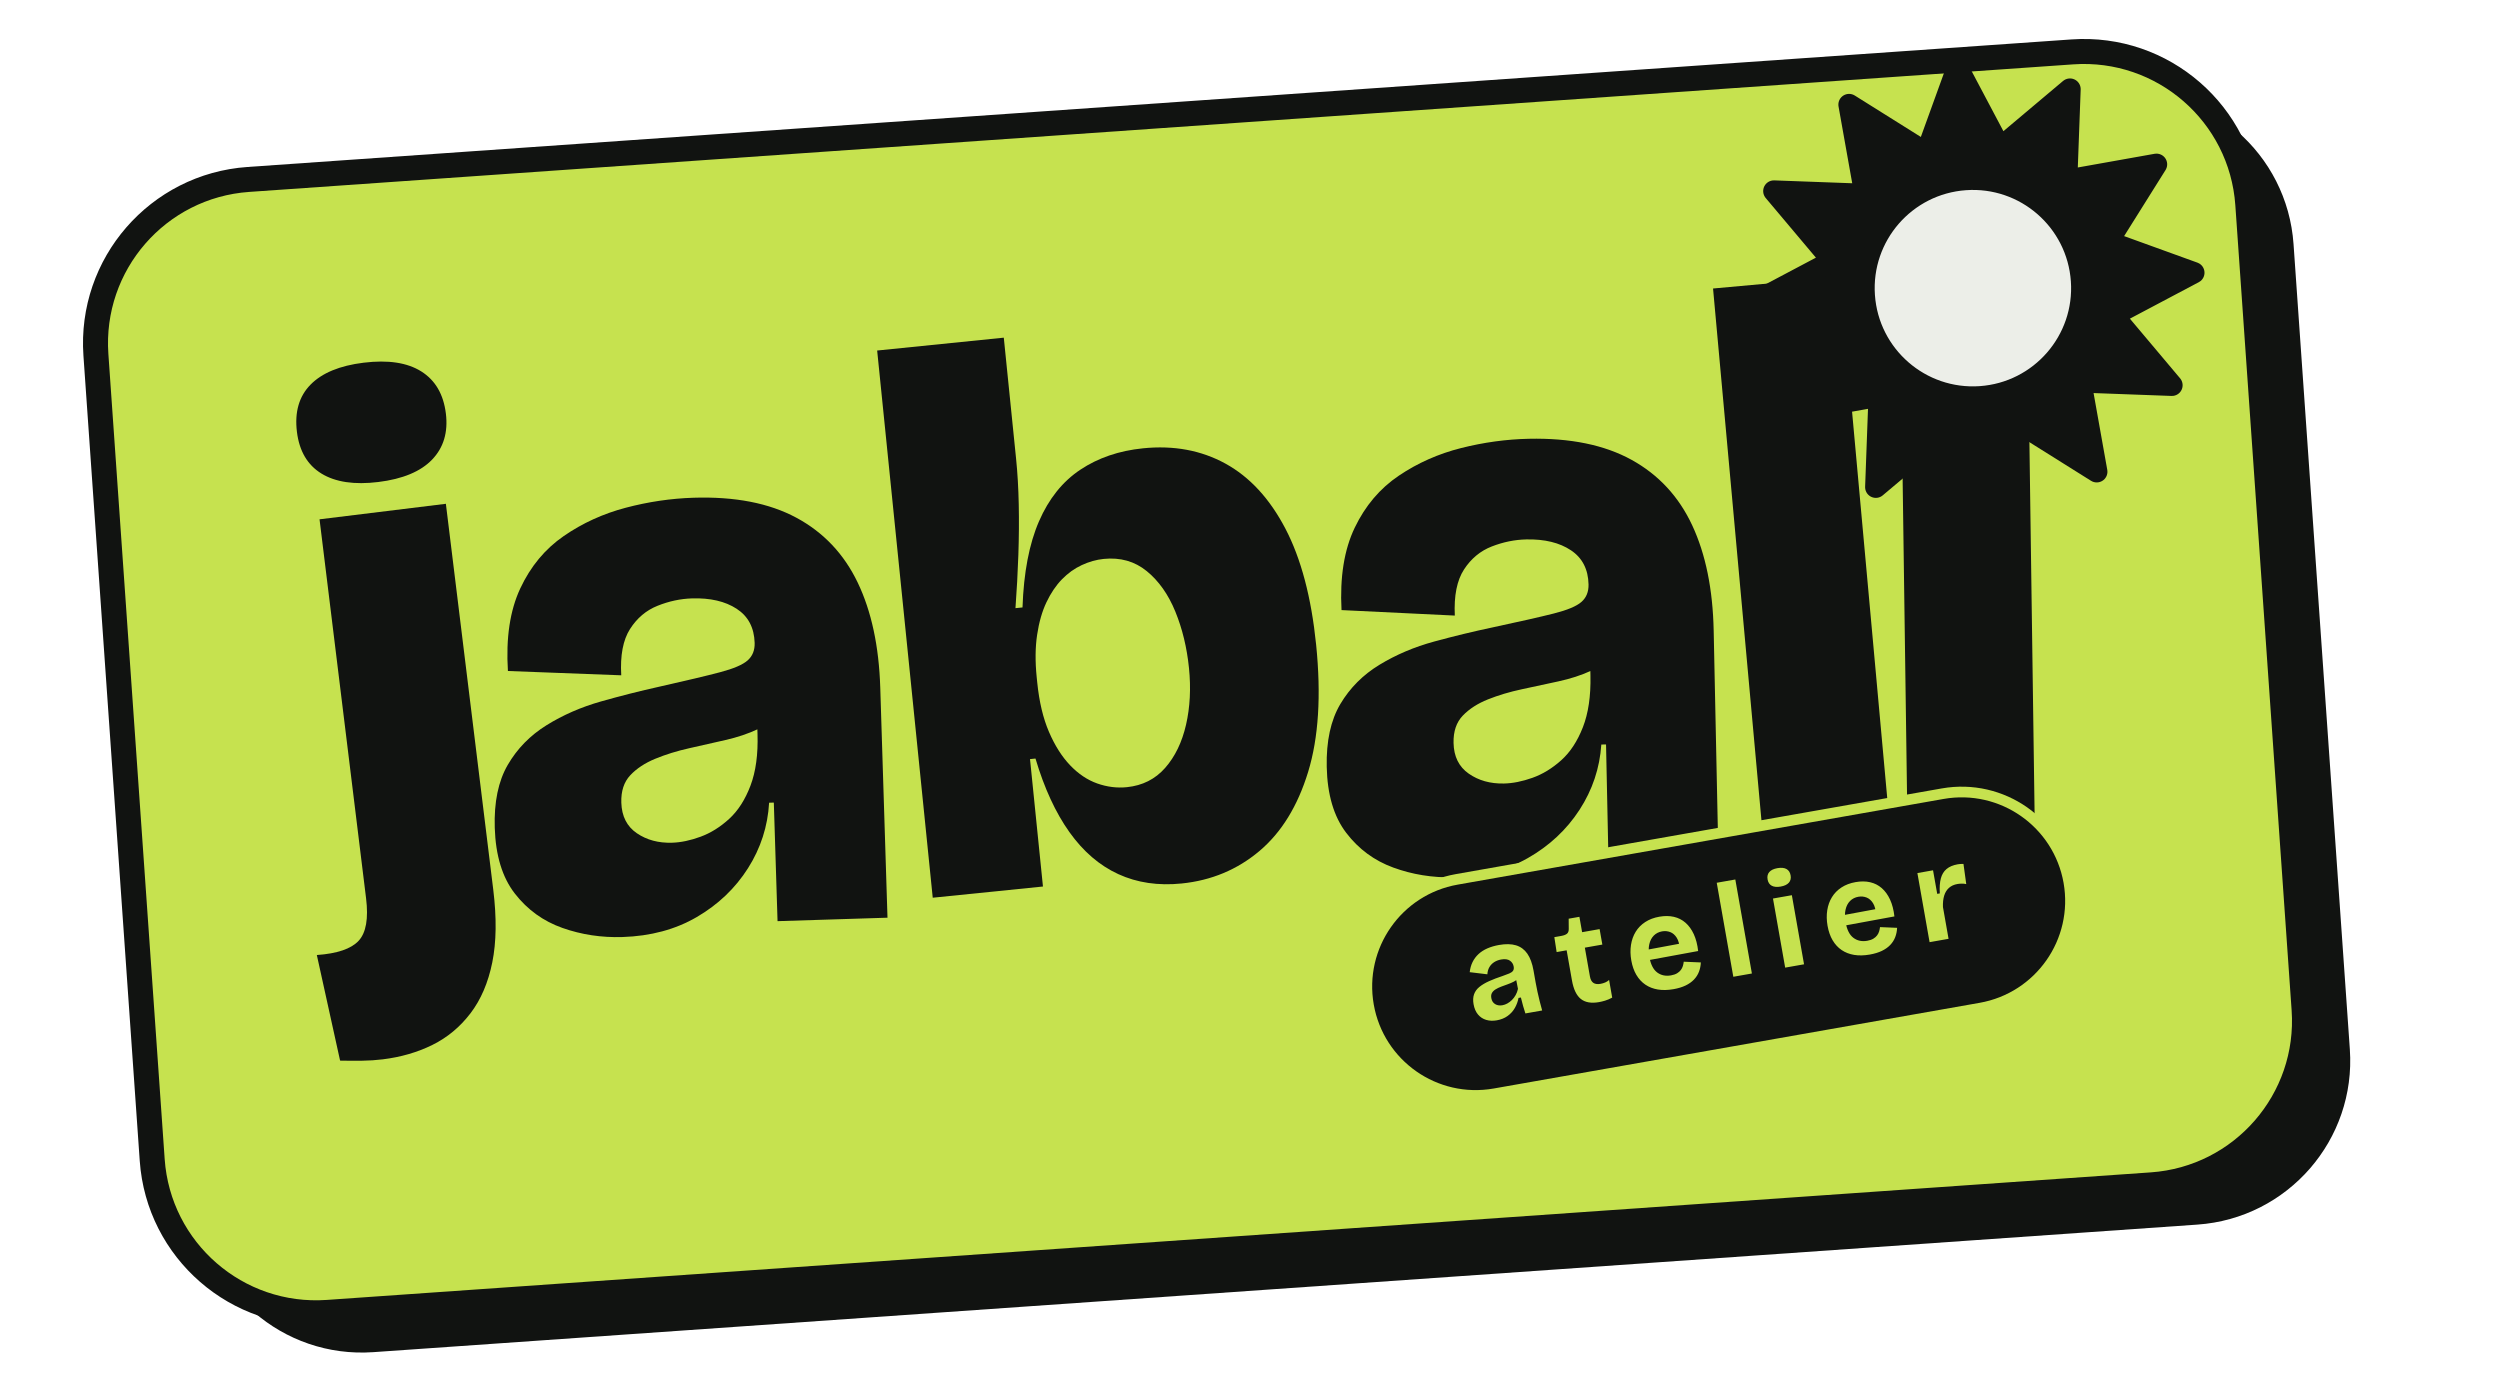
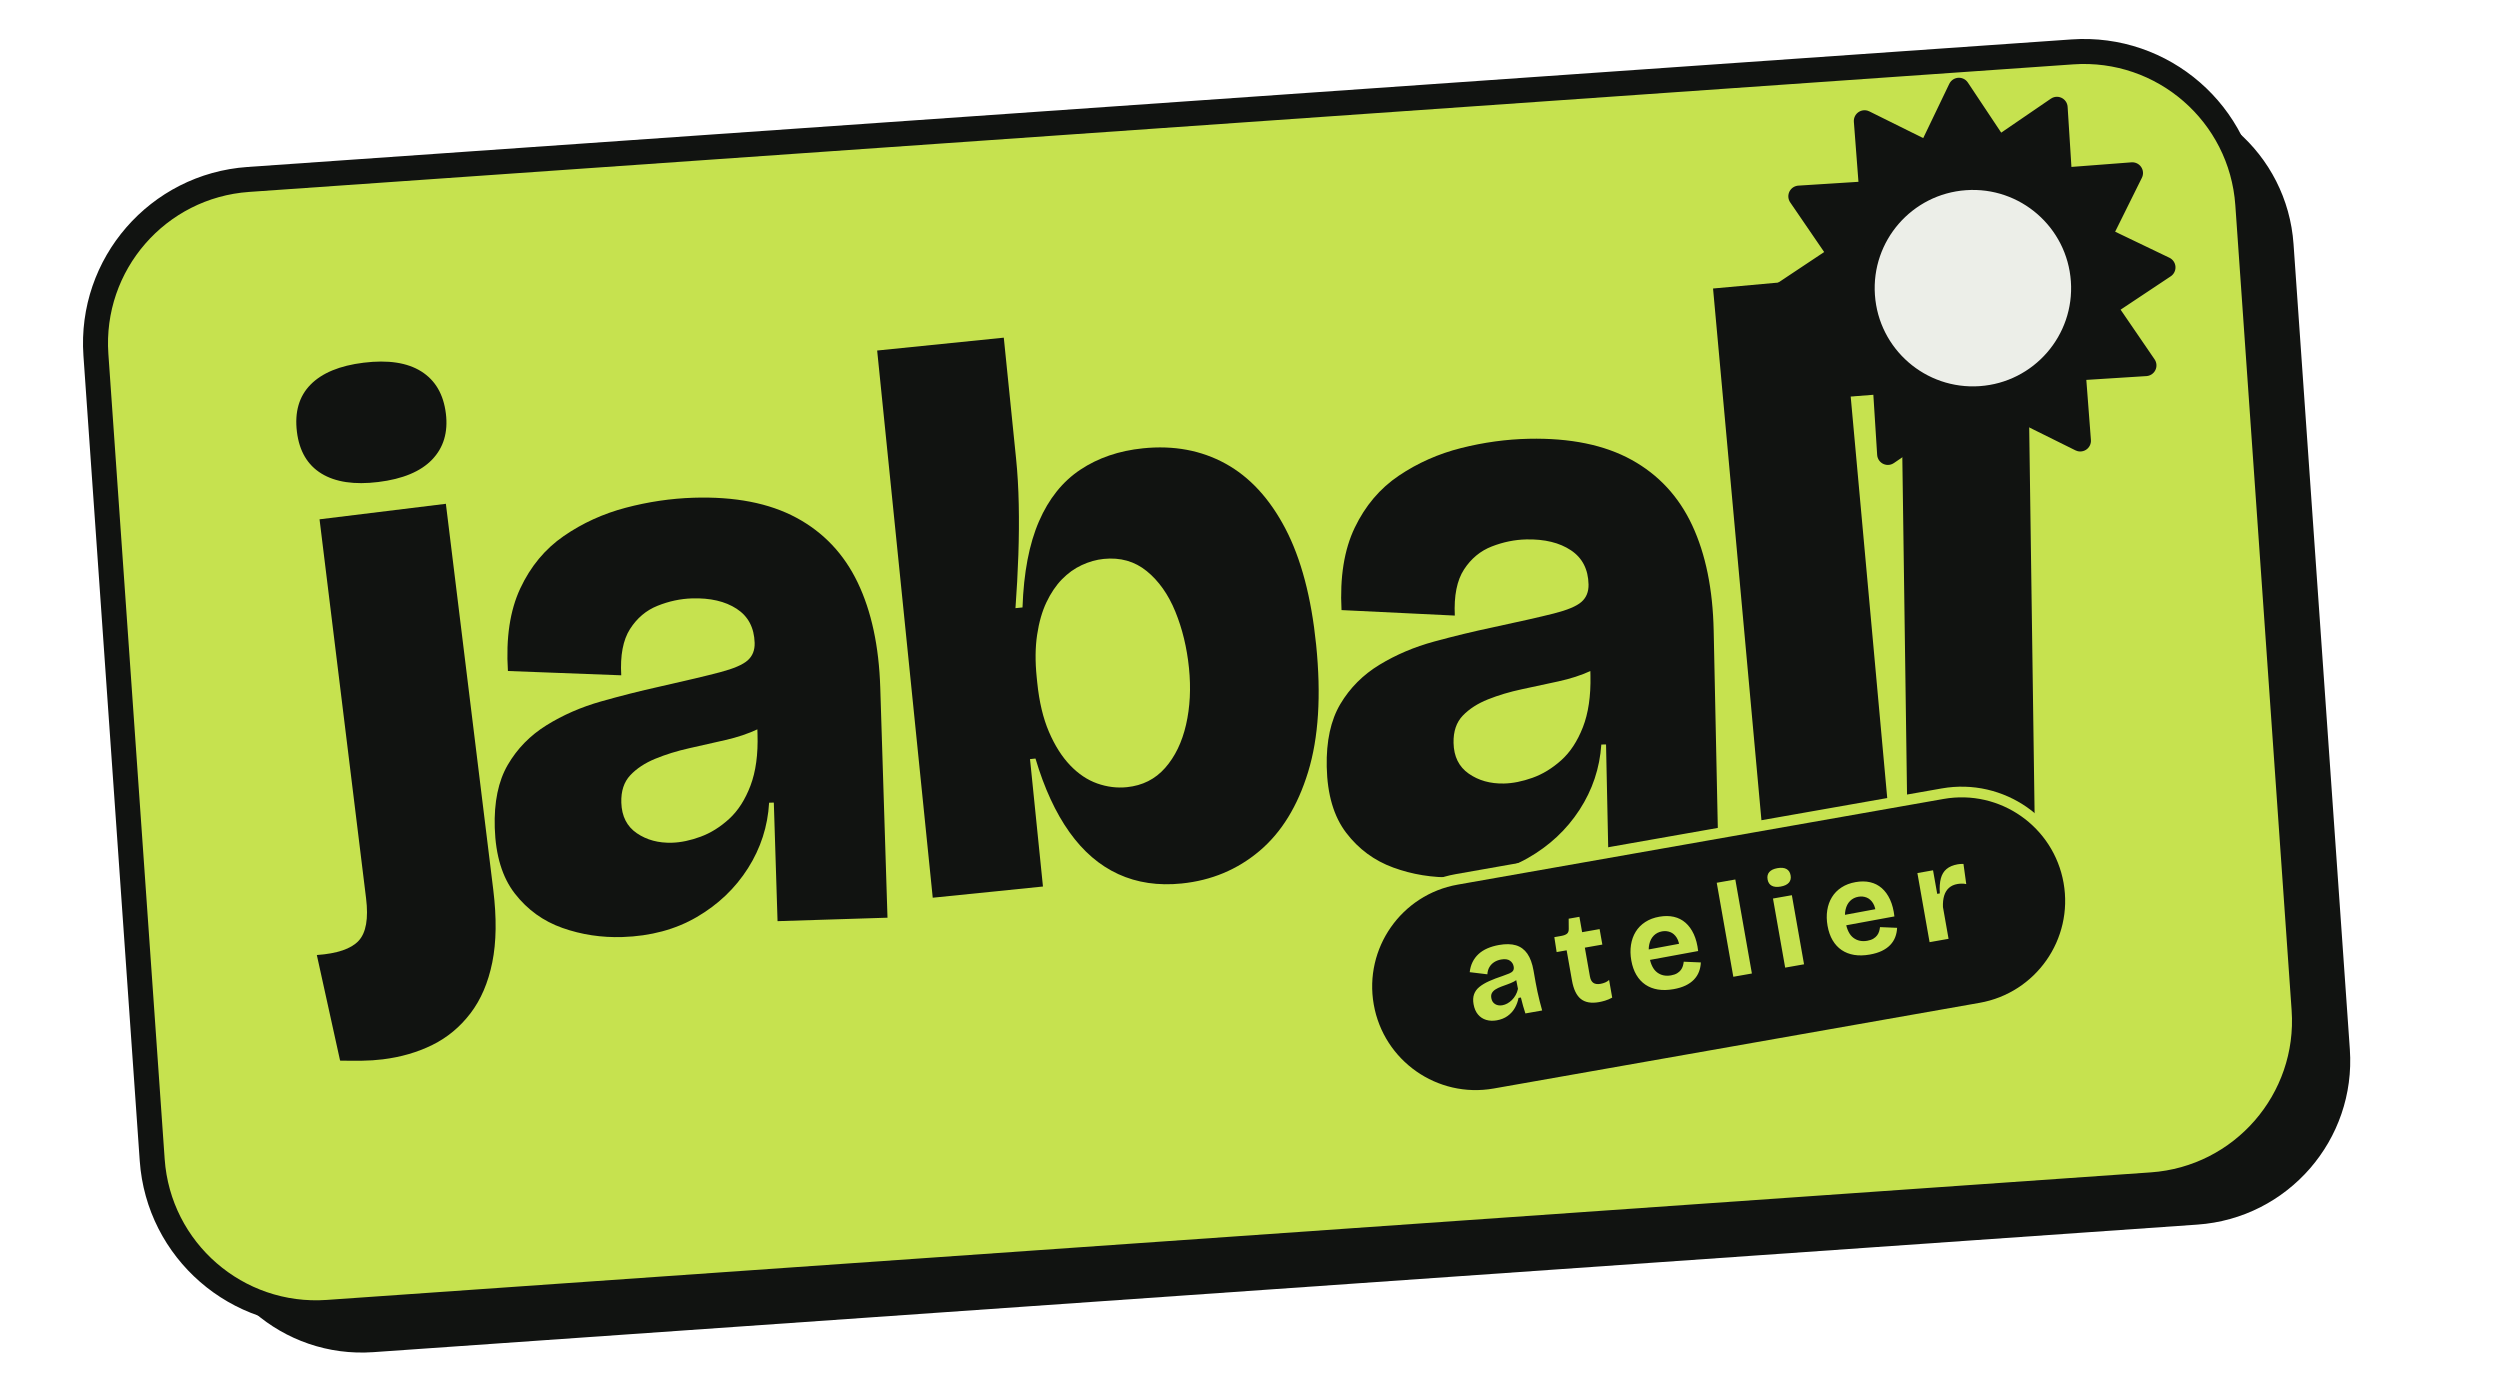
<svg xmlns="http://www.w3.org/2000/svg" viewBox="-86 -246 700 392" role="img" aria-label="Jabali Atelier">
  <g transform="rotate(-4 250.0 -55.0)">
    <rect x="-40" y="-202" width="604" height="318" rx="46" fill="#111311" />
    <rect x="-52" y="-214" width="604" height="318" rx="46" fill="#c6e24f" stroke="#111311" stroke-width="7" />
    <path fill="#111311" transform="translate(0.00 -2.20) rotate(-3.0 21.67 -61.05)" d="M9.24 36.08Q6.38 36.08 3.41 35.75Q0.44 35.42 -2.64 34.98L-5.5 4.84Q3.08 5.28 6.6 2.31Q10.12 -0.66 10.12 -9.24V-116.16H45.76V-7.26Q45.76 4.62 43.01 12.87Q40.26 21.12 35.2 26.29Q30.14 31.46 23.54 33.77Q16.94 36.08 9.24 36.08ZM27.72 -124.52Q17.6 -124.52 12.21 -128.81Q6.82 -133.1 6.82 -141.24Q6.82 -149.6 12.21 -153.89Q17.6 -158.18 27.72 -158.18Q38.06 -158.18 43.45 -153.78Q48.84 -149.38 48.84 -141.24Q48.84 -133.32 43.45 -128.92Q38.06 -124.52 27.72 -124.52Z" />
    <path fill="#111311" transform="translate(47.52 2.64) rotate(2.2 58.30 -58.08)" d="M38.5 3.08Q29.7 3.08 21.78 0.0Q13.86 -3.08 8.8 -10.01Q3.74 -16.94 3.74 -28.6Q3.74 -39.38 7.92 -46.09Q12.1 -52.8 19.14 -56.87Q26.18 -60.94 34.54 -63.03Q42.9 -65.12 51.04 -66.66Q62.48 -68.86 68.2 -70.18Q73.92 -71.5 76.01 -73.26Q78.1 -75.02 78.1 -78.1Q78.1 -84.48 73.37 -87.78Q68.64 -91.08 60.94 -91.08Q56.1 -91.08 51.26 -89.32Q46.42 -87.56 43.34 -83.05Q40.26 -78.54 40.48 -70.18L8.8 -72.38Q8.36 -86.24 12.98 -95.37Q17.6 -104.5 25.63 -109.67Q33.66 -114.84 43.23 -117.04Q52.8 -119.24 62.26 -119.24Q79.64 -119.24 90.86 -112.75Q102.08 -106.26 107.47 -94.05Q112.86 -81.84 112.86 -64.46V-43.78Q112.86 -36.52 112.86 -29.15Q112.86 -21.78 112.86 -14.52Q112.86 -7.26 112.86 0.0H82.06Q82.06 -7.92 82.06 -16.06Q82.06 -24.2 82.06 -33.22H80.74Q79.86 -23.32 74.25 -15.07Q68.64 -6.82 59.51 -1.87Q50.38 3.08 38.5 3.08ZM53.24 -22.88Q56.98 -22.88 61.27 -24.31Q65.56 -25.74 69.41 -29.04Q73.26 -32.34 75.68 -38.17Q78.1 -44.0 78.1 -52.58V-57.86L84.04 -58.52Q82.28 -55.66 78.21 -53.9Q74.14 -52.14 69.08 -51.15Q64.02 -50.16 58.85 -49.17Q53.68 -48.18 49.28 -46.53Q44.88 -44.88 42.13 -42.13Q39.38 -39.38 39.38 -34.54Q39.38 -28.82 43.45 -25.85Q47.52 -22.88 53.24 -22.88Z" />
    <path fill="#111311" transform="translate(160.82 -1.76) rotate(-1.8 64.90 -75.46)" d="M77.66 3.08Q67.76 3.08 60.28 -1.32Q52.8 -5.72 47.85 -14.41Q42.9 -23.1 40.48 -35.86H38.94V0.0H7.92V-40.92V-154.0H43.56V-119.9Q43.56 -113.96 43.01 -107.14Q42.46 -100.32 41.47 -93.06Q40.48 -85.8 39.16 -78.32H41.14Q43.12 -92.84 48.18 -101.86Q53.24 -110.88 61.16 -115.06Q69.08 -119.24 79.2 -119.24Q92.18 -119.24 101.75 -112.64Q111.32 -106.04 116.6 -92.84Q121.88 -79.64 121.88 -59.62Q121.88 -38.28 116.05 -24.42Q110.22 -10.56 100.21 -3.74Q90.2 3.08 77.66 3.08ZM65.12 -25.3Q71.72 -25.3 76.34 -29.59Q80.96 -33.88 83.38 -41.03Q85.8 -48.18 85.8 -56.76Q85.8 -65.34 83.6 -72.82Q81.4 -80.3 76.78 -84.92Q72.16 -89.54 65.12 -89.54Q62.04 -89.54 58.85 -88.44Q55.66 -87.34 52.91 -85.03Q50.16 -82.72 47.96 -79.09Q45.76 -75.46 44.44 -70.29Q43.12 -65.12 43.12 -58.52V-56.98Q43.12 -48.84 44.99 -42.9Q46.86 -36.96 49.94 -33.0Q53.02 -29.04 56.98 -27.17Q60.94 -25.3 65.12 -25.3Z" />
    <path fill="#111311" transform="translate(281.38 2.42) rotate(2.8 58.30 -58.08)" d="M38.5 3.08Q29.7 3.08 21.78 0.0Q13.86 -3.08 8.8 -10.01Q3.74 -16.94 3.74 -28.6Q3.74 -39.38 7.92 -46.09Q12.1 -52.8 19.14 -56.87Q26.18 -60.94 34.54 -63.03Q42.9 -65.12 51.04 -66.66Q62.48 -68.86 68.2 -70.18Q73.92 -71.5 76.01 -73.26Q78.1 -75.02 78.1 -78.1Q78.1 -84.48 73.37 -87.78Q68.64 -91.08 60.94 -91.08Q56.1 -91.08 51.26 -89.32Q46.42 -87.56 43.34 -83.05Q40.26 -78.54 40.48 -70.18L8.8 -72.38Q8.36 -86.24 12.98 -95.37Q17.6 -104.5 25.63 -109.67Q33.66 -114.84 43.23 -117.04Q52.8 -119.24 62.26 -119.24Q79.64 -119.24 90.86 -112.75Q102.08 -106.26 107.47 -94.05Q112.86 -81.84 112.86 -64.46V-43.78Q112.86 -36.52 112.86 -29.15Q112.86 -21.78 112.86 -14.52Q112.86 -7.26 112.86 0.0H82.06Q82.06 -7.92 82.06 -16.06Q82.06 -24.2 82.06 -33.22H80.74Q79.86 -23.32 74.25 -15.07Q68.64 -6.82 59.51 -1.87Q50.38 3.08 38.5 3.08ZM53.24 -22.88Q56.98 -22.88 61.27 -24.31Q65.56 -25.74 69.41 -29.04Q73.26 -32.34 75.68 -38.17Q78.1 -44.0 78.1 -52.58V-57.86L84.04 -58.52Q82.28 -55.66 78.21 -53.9Q74.14 -52.14 69.08 -51.15Q64.02 -50.16 58.85 -49.17Q53.68 -48.18 49.28 -46.53Q44.88 -44.88 42.13 -42.13Q39.38 -39.38 39.38 -34.54Q39.38 -28.82 43.45 -25.85Q47.52 -22.88 53.24 -22.88Z" />
    <path fill="#111311" transform="translate(394.68 -1.32) rotate(-1.2 25.74 -77.00)" d="M7.92 0.0V-154.0H43.56V0.0Z" />
    <path fill="#111311" transform="translate(440.00 1.76) rotate(3.2 25.74 -58.08)" d="M7.92 0.0V-116.16H43.56V0.0Z" />
-     <polygon points="473.58,-211.95 483.93,-188.59 504.58,-203.64 501.86,-178.23 527.27,-180.95 512.22,-160.30 535.58,-149.95 512.22,-139.60 527.27,-118.95 501.86,-121.67 504.58,-96.26 483.93,-111.31 473.58,-87.95 463.23,-111.31 442.58,-96.26 445.30,-121.67 419.89,-118.95 434.94,-139.60 411.58,-149.95 434.94,-160.30 419.89,-180.95 445.30,-178.23 442.58,-203.64 463.23,-188.59" fill="#111311" stroke-linejoin="round" stroke="#111311" stroke-width="6" />
+     <polygon points="473.58,-206.00 483.42,-188.71 500.58,-198.77 500.45,-178.87 520.35,-179.00 510.29,-161.84 527.58,-152.00 510.29,-142.16 520.35,-125.00 500.45,-125.13 500.58,-105.23 483.42,-115.29 473.58,-98.00 463.74,-115.29 446.58,-105.23 446.71,-125.13 426.81,-125.00 436.87,-142.16 419.58,-152.00 436.87,-161.84 426.81,-179.00 446.71,-178.87 446.58,-198.77 463.74,-188.71" fill="#111311" stroke-linejoin="round" stroke="#111311" stroke-width="6" />
    <circle fill="#eceee8" cx="473.58" cy="-149.95" r="30" stroke="#111311" stroke-width="5" />
    <g transform="rotate(-6.0 389.76 28.20)">
      <rect fill="#111311" stroke="#c6e24f" x="291.70" y="-0.79" width="196.13" height="57.97" rx="28.99" stroke-width="5.98" paint-order="stroke" />
      <path fill="#c6e24f" transform="translate(317.79 38.02)" d="M7.063 0.511Q5.433 0.511 4.16 -0.128Q2.887 -0.767 2.167 -2.012Q1.447 -3.257 1.447 -5.068Q1.447 -6.681 2.063 -7.773Q2.679 -8.864 3.884 -9.541Q5.09 -10.218 6.84 -10.664Q8.59 -11.111 10.858 -11.44Q12.037 -11.631 12.806 -11.807Q13.575 -11.982 13.957 -12.367Q14.34 -12.752 14.34 -13.501Q14.34 -14.554 13.591 -15.303Q12.842 -16.052 11.202 -16.052Q10.146 -16.052 9.221 -15.679Q8.297 -15.306 7.641 -14.55Q6.985 -13.795 6.705 -12.64L1.941 -14.085Q2.397 -15.618 3.228 -16.748Q4.059 -17.879 5.255 -18.651Q6.452 -19.423 7.992 -19.791Q9.532 -20.159 11.34 -20.159Q14.198 -20.159 16.019 -19.236Q17.84 -18.314 18.73 -16.387Q19.619 -14.46 19.619 -11.44V-8.088Q19.619 -6.786 19.674 -5.422Q19.729 -4.059 19.823 -2.696Q19.918 -1.333 20.057 0.0H15.29Q15.151 -0.953 15.021 -2.153Q14.89 -3.352 14.824 -4.613H14.149Q13.627 -3.196 12.649 -2.02Q11.671 -0.844 10.267 -0.167Q8.864 0.511 7.063 0.511ZM9.358 -3.375Q10.064 -3.375 10.796 -3.626Q11.527 -3.876 12.217 -4.348Q12.906 -4.82 13.486 -5.524Q14.066 -6.228 14.437 -7.135L14.376 -10.271L15.222 -10.093Q14.544 -9.606 13.653 -9.331Q12.762 -9.056 11.806 -8.9Q10.849 -8.743 9.917 -8.563Q8.984 -8.382 8.243 -8.089Q7.503 -7.795 7.071 -7.281Q6.639 -6.766 6.639 -5.868Q6.639 -4.711 7.398 -4.043Q8.158 -3.375 9.358 -3.375ZM36.14 0.46Q32.831 0.46 31.284 -1.293Q29.736 -3.046 29.736 -6.848V-15.402H26.89L26.981 -19.629H28.942Q30.093 -19.635 30.655 -19.972Q31.217 -20.308 31.356 -21.207L31.831 -24.018H34.883V-19.647H39.856V-15.247H34.883V-7.066Q34.883 -5.736 35.52 -5.121Q36.157 -4.507 37.46 -4.507Q38.167 -4.507 38.832 -4.666Q39.498 -4.825 39.996 -5.161V-0.137Q38.833 0.242 37.86 0.351Q36.887 0.46 36.14 0.46ZM57.311 0.511Q54.88 0.511 52.987 -0.155Q51.093 -0.822 49.775 -2.102Q48.458 -3.383 47.763 -5.236Q47.069 -7.089 47.069 -9.462Q47.069 -11.795 47.737 -13.757Q48.404 -15.72 49.672 -17.155Q50.94 -18.59 52.778 -19.374Q54.615 -20.159 56.925 -20.159Q59.173 -20.159 60.925 -19.421Q62.677 -18.683 63.849 -17.229Q65.022 -15.776 65.578 -13.665Q66.134 -11.554 65.961 -8.808L50.575 -8.693V-11.632L62.87 -11.746L60.977 -10.25Q61.219 -12.239 60.703 -13.509Q60.187 -14.78 59.191 -15.383Q58.194 -15.985 56.98 -15.985Q55.563 -15.985 54.485 -15.228Q53.407 -14.47 52.814 -13.041Q52.22 -11.612 52.22 -9.559Q52.22 -6.399 53.61 -4.906Q55 -3.413 57.294 -3.413Q58.347 -3.413 59.07 -3.694Q59.792 -3.974 60.267 -4.421Q60.743 -4.868 61.024 -5.432Q61.305 -5.996 61.468 -6.562L66.149 -5.533Q65.841 -4.157 65.171 -3.045Q64.502 -1.934 63.419 -1.138Q62.337 -0.342 60.83 0.085Q59.324 0.511 57.311 0.511ZM74.407 0.0V-26.729H79.689V0.0ZM89.149 0.0V-19.647H94.516V0.0ZM91.847 -22.571Q90.262 -22.571 89.425 -23.235Q88.588 -23.899 88.588 -25.172Q88.588 -26.466 89.426 -27.136Q90.264 -27.806 91.845 -27.806Q93.46 -27.806 94.298 -27.136Q95.137 -26.466 95.137 -25.176Q95.137 -23.911 94.297 -23.241Q93.458 -22.571 91.847 -22.571ZM113.112 0.511Q110.681 0.511 108.787 -0.155Q106.894 -0.822 105.576 -2.102Q104.258 -3.383 103.564 -5.236Q102.87 -7.089 102.87 -9.462Q102.87 -11.795 103.537 -13.757Q104.204 -15.72 105.473 -17.155Q106.741 -18.59 108.579 -19.374Q110.416 -20.159 112.726 -20.159Q114.974 -20.159 116.726 -19.421Q118.478 -18.683 119.65 -17.229Q120.823 -15.776 121.379 -13.665Q121.935 -11.554 121.762 -8.808L106.376 -8.693V-11.632L118.671 -11.746L116.778 -10.25Q117.02 -12.239 116.504 -13.509Q115.988 -14.78 114.991 -15.383Q113.995 -15.985 112.781 -15.985Q111.364 -15.985 110.286 -15.228Q109.208 -14.47 108.614 -13.041Q108.02 -11.612 108.02 -9.559Q108.02 -6.399 109.411 -4.906Q110.801 -3.413 113.095 -3.413Q114.148 -3.413 114.87 -3.694Q115.593 -3.974 116.068 -4.421Q116.544 -4.868 116.825 -5.432Q117.105 -5.996 117.269 -6.562L121.95 -5.533Q121.642 -4.157 120.972 -3.045Q120.303 -1.934 119.22 -1.138Q118.138 -0.342 116.631 0.085Q115.124 0.511 113.112 0.511ZM130.208 0.0V-9.489L130.207 -19.647H134.658L134.661 -12.949H135.399Q135.684 -15.44 136.406 -17.012Q137.128 -18.584 138.442 -19.343Q139.757 -20.102 141.717 -20.102Q142.048 -20.102 142.442 -20.07Q142.836 -20.039 143.357 -19.927L143.144 -14.229Q142.553 -14.483 141.891 -14.583Q141.228 -14.682 140.708 -14.682Q139.247 -14.682 138.189 -14.024Q137.13 -13.367 136.492 -12.11Q135.854 -10.854 135.605 -9.038V0.0Z" />
    </g>
  </g>
</svg>
